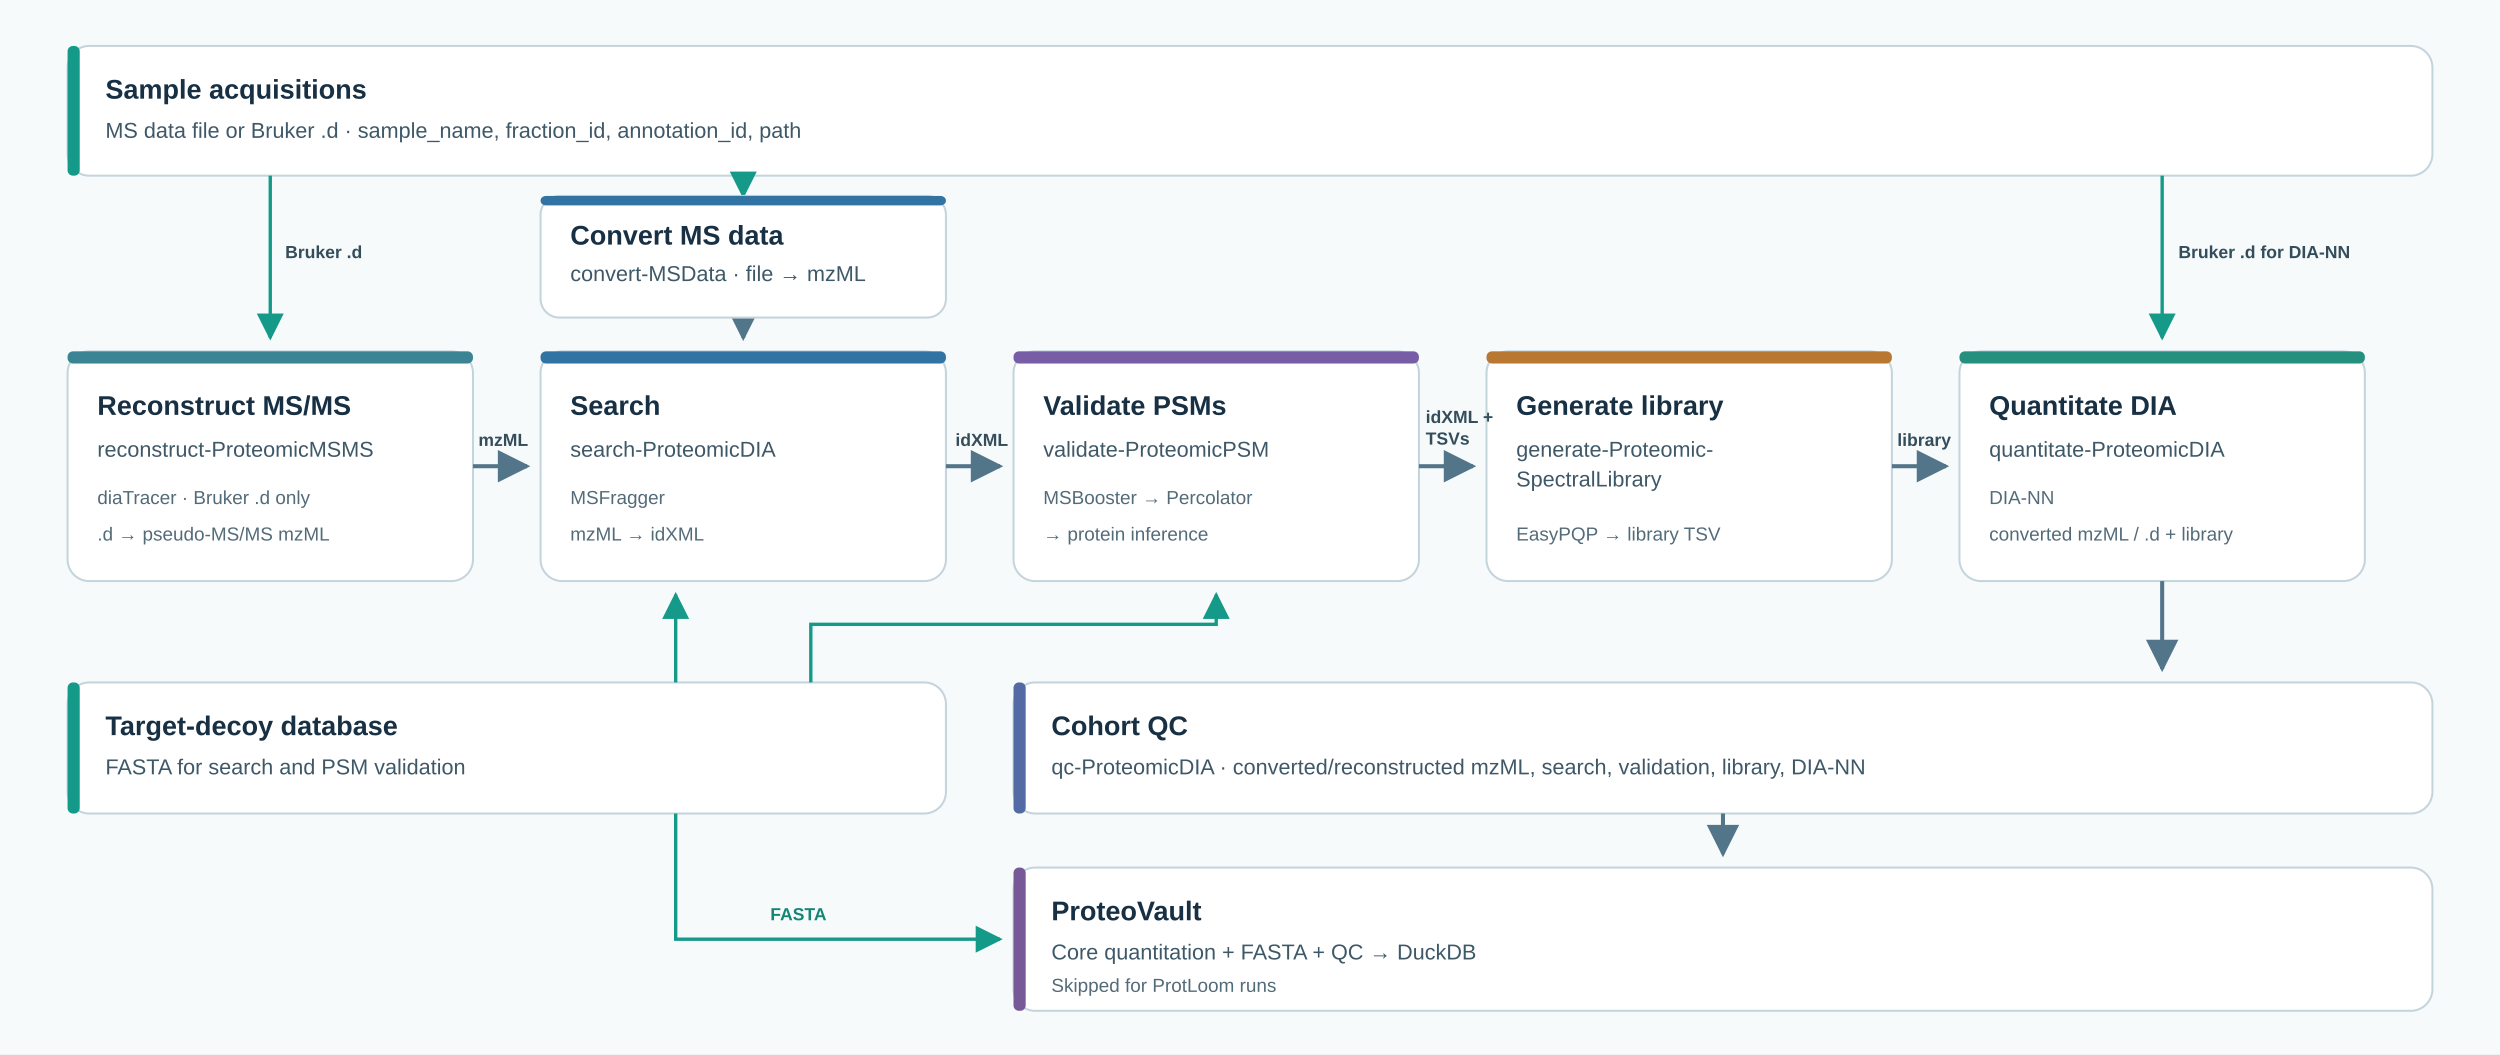
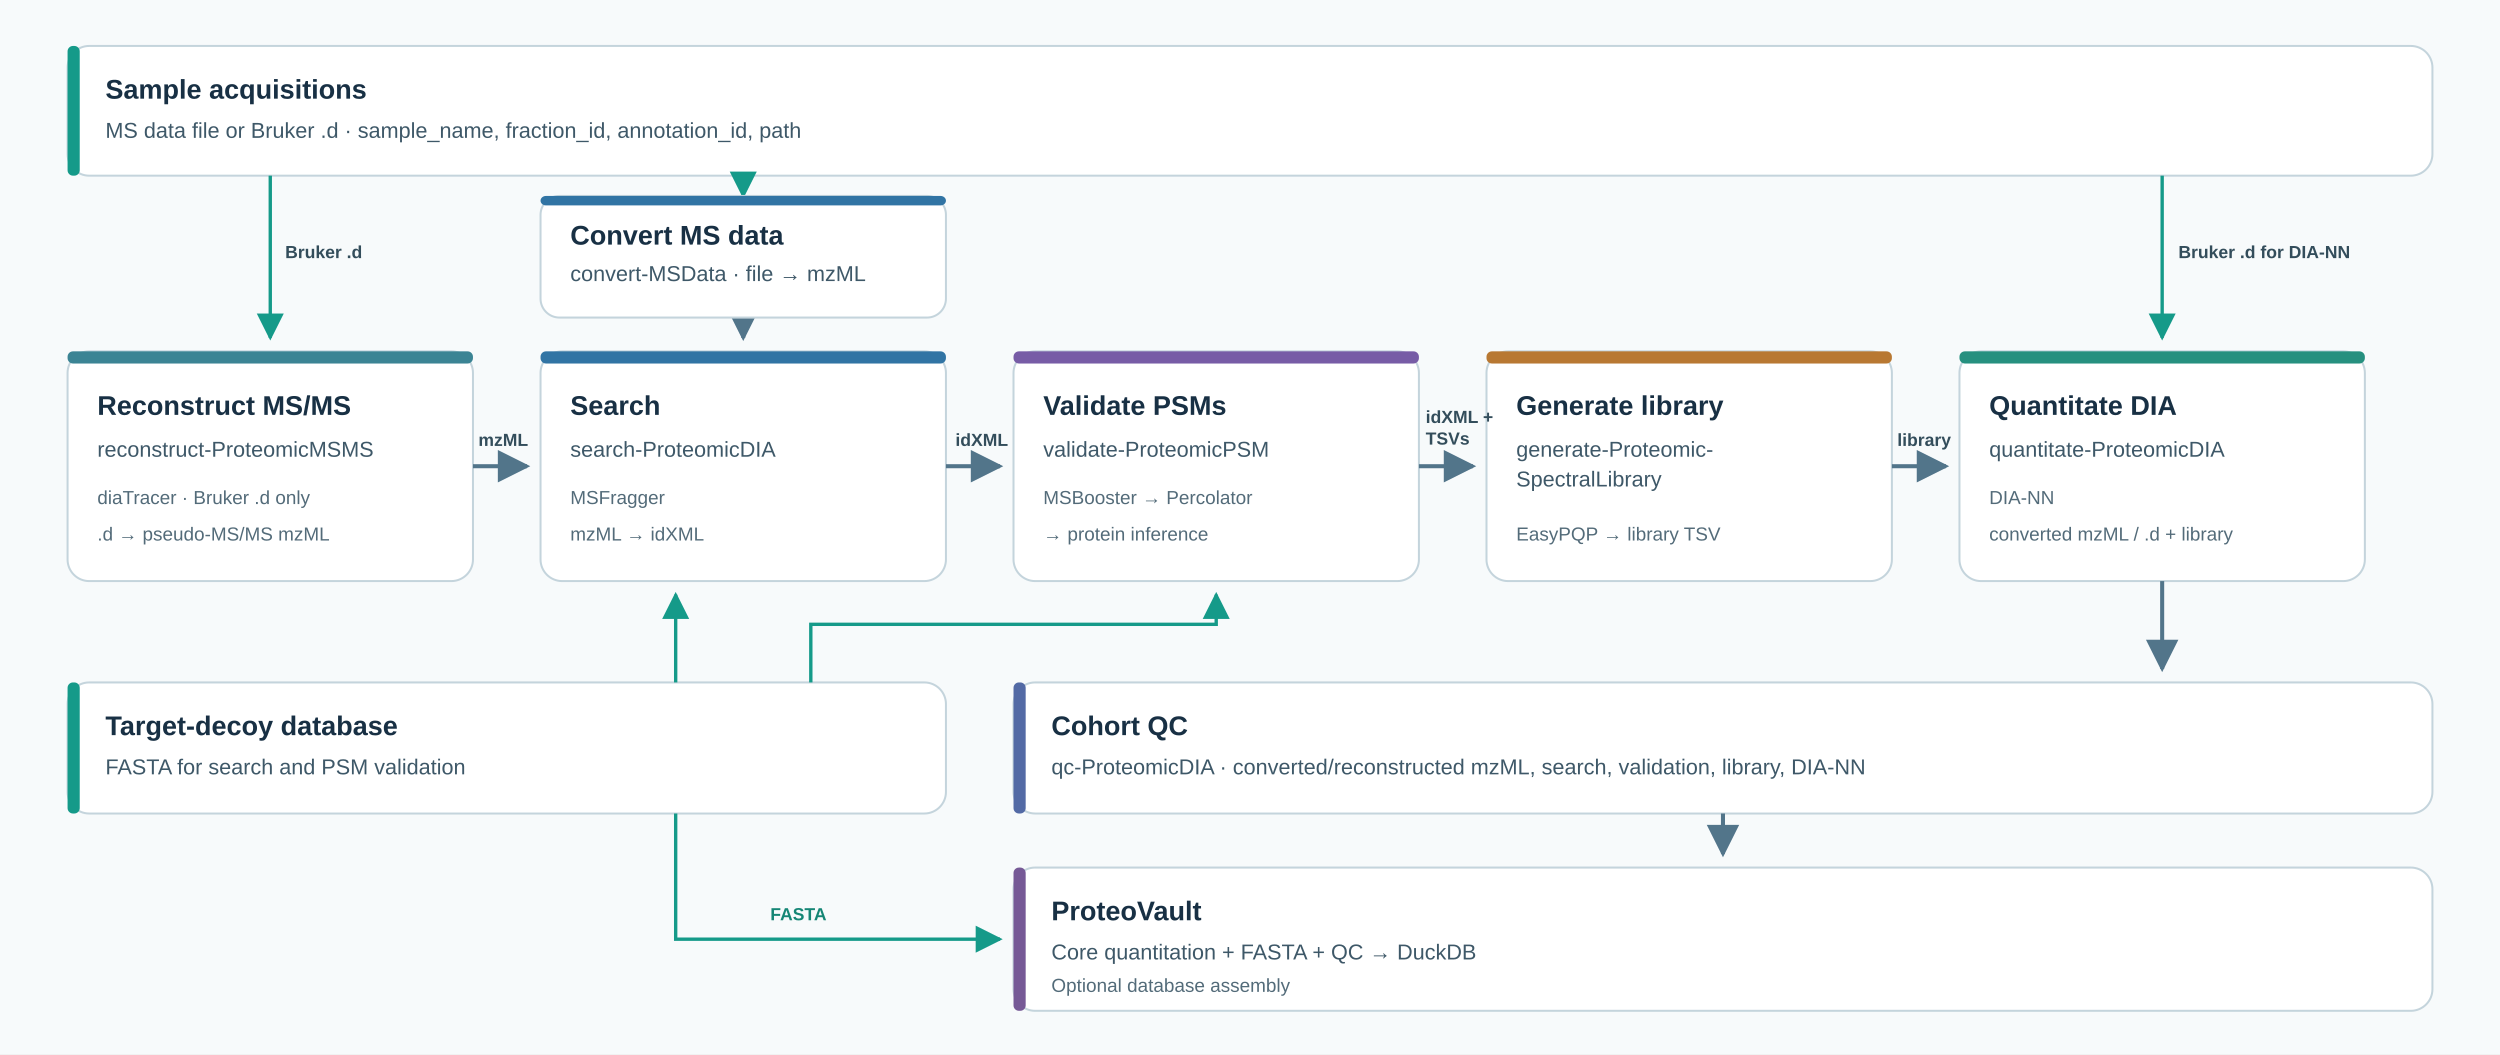
<svg xmlns="http://www.w3.org/2000/svg" width="1850" height="780" viewBox="0 0 1850 780" role="img" aria-labelledby="figure-title figure-description">
  <defs>
    <style>
      text { font-family: Arial, Helvetica, sans-serif; fill: #183044; }
      .name { font-size: 20px; font-weight: 700; }
      .tool { font-size: 16px; fill: #3e5868; }
      .small { font-size: 14px; fill: #536b79; }
      .handoff { font-size: 13px; font-weight: 700; fill: #334d5b; }
      .card { fill: #fff; stroke: #c4d4dc; stroke-width: 1.5; }
      .arrow { fill: none; stroke: #52758a; stroke-width: 3; marker-end: url(#arrowhead); }
      .input { fill: none; stroke: #159a89; stroke-width: 2.5; marker-end: url(#tealhead); }
    </style>
    <marker id="arrowhead" viewBox="0 0 10 10" refX="9" refY="5" markerWidth="8" markerHeight="8" orient="auto-start-reverse">
      <path d="M0 0 10 5 0 10Z" fill="#52758a" />
    </marker>
    <marker id="tealhead" viewBox="0 0 10 10" refX="9" refY="5" markerWidth="8" markerHeight="8" orient="auto-start-reverse">
      <path d="M0 0 10 5 0 10Z" fill="#159a89" />
    </marker>
  </defs>
  <rect width="1850" height="780" fill="#f7fafb" />
  <rect x="50" y="34" width="1750" height="96" rx="16" class="card" />
  <rect x="50" y="34" width="9" height="96" rx="4" fill="#159a89" />
  <text x="78" y="73" class="name">Sample acquisitions</text>
  <text x="78" y="102" class="tool">MS data file or Bruker .d · sample_name, fraction_id, annotation_id, path</text>
  <path d="M200 130 V250" class="input" />
  <text x="211" y="191" class="handoff">Bruker .d</text>
  <path d="M550 130 V145" class="input" />
  <path d="M550 235 V250" class="arrow" />
  <path d="M1600 130 V250" class="input" />
  <text x="1612" y="191" class="handoff">Bruker .d for DIA-NN</text>
  <rect x="400" y="145" width="300" height="90" rx="14" class="card" />
  <rect x="400" y="145" width="300" height="7" rx="4" fill="#3174a4" />
  <text x="422" y="181" class="name">Convert MS data</text>
  <text x="422" y="208" class="tool">convert-MSData · file → mzML</text>
  <rect x="50" y="260" width="300" height="170" rx="16" class="card" />
  <rect x="50" y="260" width="300" height="9" rx="4" fill="#3b8494" />
  <text x="72" y="307" class="name">Reconstruct MS/MS</text>
  <text x="72" y="338" class="tool">reconstruct-ProteomicMSMS</text>
  <text x="72" y="373" class="small">diaTracer · Bruker .d only</text>
  <text x="72" y="400" class="small">.d → pseudo-MS/MS mzML</text>
  <rect x="400" y="260" width="300" height="170" rx="16" class="card" />
  <rect x="400" y="260" width="300" height="9" rx="4" fill="#3174a4" />
  <text x="422" y="307" class="name">Search</text>
  <text x="422" y="338" class="tool">search-ProteomicDIA</text>
  <text x="422" y="373" class="small">MSFragger</text>
  <text x="422" y="400" class="small">mzML → idXML</text>
  <rect x="750" y="260" width="300" height="170" rx="16" class="card" />
  <rect x="750" y="260" width="300" height="9" rx="4" fill="#775ca6" />
  <text x="772" y="307" class="name">Validate PSMs</text>
  <text x="772" y="338" class="tool">validate-ProteomicPSM</text>
  <text x="772" y="373" class="small">MSBooster → Percolator</text>
  <text x="772" y="400" class="small">→ protein inference</text>
  <rect x="1100" y="260" width="300" height="170" rx="16" class="card" />
  <rect x="1100" y="260" width="300" height="9" rx="4" fill="#b87832" />
  <text x="1122" y="307" class="name">Generate library</text>
  <text x="1122" y="338" class="tool">generate-Proteomic-</text>
  <text x="1122" y="360" class="tool">SpectralLibrary</text>
  <text x="1122" y="400" class="small">EasyPQP → library TSV</text>
  <rect x="1450" y="260" width="300" height="170" rx="16" class="card" />
  <rect x="1450" y="260" width="300" height="9" rx="4" fill="#26907f" />
  <text x="1472" y="307" class="name">Quantitate DIA</text>
  <text x="1472" y="338" class="tool">quantitate-ProteomicDIA</text>
  <text x="1472" y="373" class="small">DIA-NN</text>
  <text x="1472" y="400" class="small">converted mzML / .d + library</text>
  <path d="M350 345 H390" class="arrow" />
  <text x="354" y="330" class="handoff">mzML</text>
  <path d="M700 345 H740" class="arrow" />
  <text x="707" y="330" class="handoff">idXML</text>
  <path d="M1050 345 H1090" class="arrow" />
  <text x="1055" y="313" class="handoff">idXML +</text>
  <text x="1055" y="329" class="handoff">TSVs</text>
  <path d="M1400 345 H1440" class="arrow" />
  <text x="1404" y="330" class="handoff">library</text>
  <rect x="50" y="505" width="650" height="97" rx="16" class="card" />
  <rect x="50" y="505" width="9" height="97" rx="4" fill="#159a89" />
  <text x="78" y="544" class="name">Target-decoy database</text>
  <text x="78" y="573" class="tool">FASTA for search and PSM validation</text>
  <path d="M500 505 V440" class="input" />
  <path d="M600 505 V462 H900 V440" class="input" />
  <rect x="750" y="505" width="1050" height="97" rx="16" class="card" />
  <rect x="750" y="505" width="9" height="97" rx="4" fill="#536aa5" />
  <text x="778" y="544" class="name">Cohort QC</text>
  <text x="778" y="573" class="tool">qc-ProteomicDIA · converted/reconstructed mzML, search, validation, library, DIA-NN</text>
  <path d="M1600 430 V495" class="arrow" />
  <rect x="750" y="642" width="1050" height="106" rx="16" class="card" />
  <rect x="750" y="642" width="9" height="106" rx="4" fill="#765996" />
  <text x="778" y="681" class="name">ProteoVault</text>
  <text x="778" y="710" class="tool">Core quantitation + FASTA + QC → DuckDB</text>
-   <text x="778" y="734" class="small">Skipped for ProtLoom runs</text>
+   <text x="778" y="734" class="small">Optional database assembly</text>
  <path d="M1275 602 V632" class="arrow" />
  <path d="M500 602 V695 H740" class="input" />
  <text x="570" y="681" class="handoff" style="fill:#158675">FASTA</text>
</svg>
